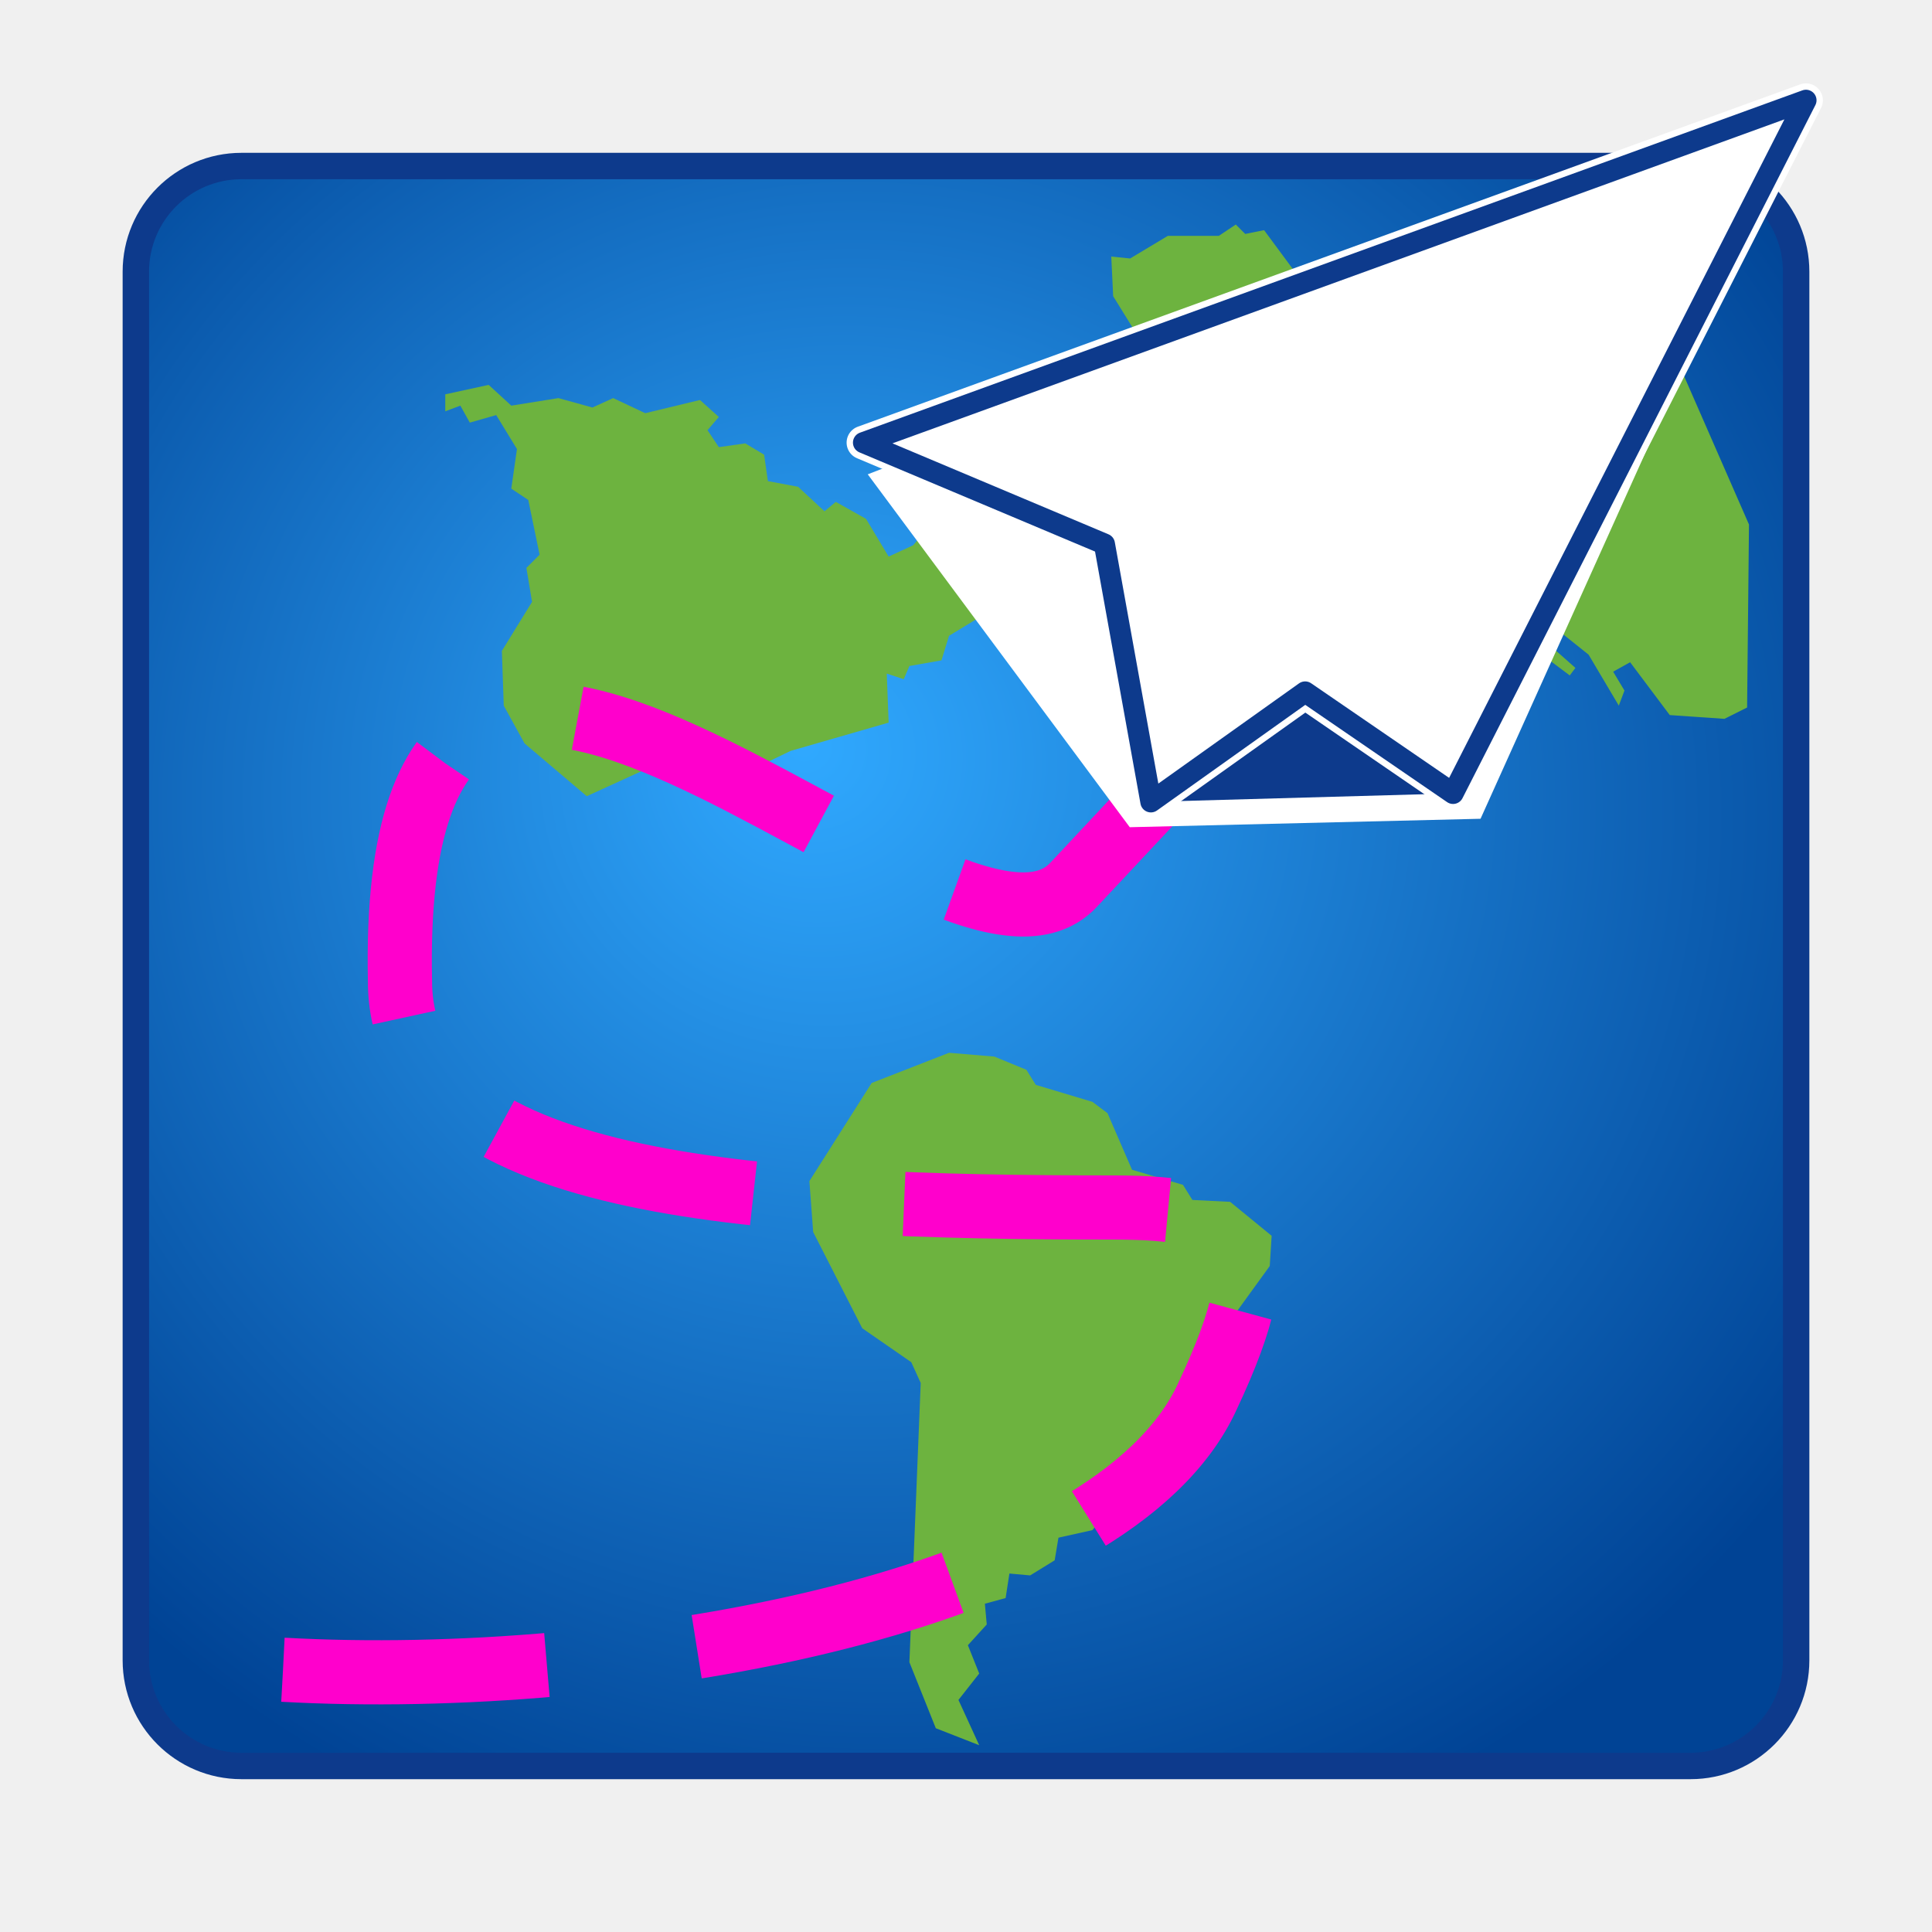
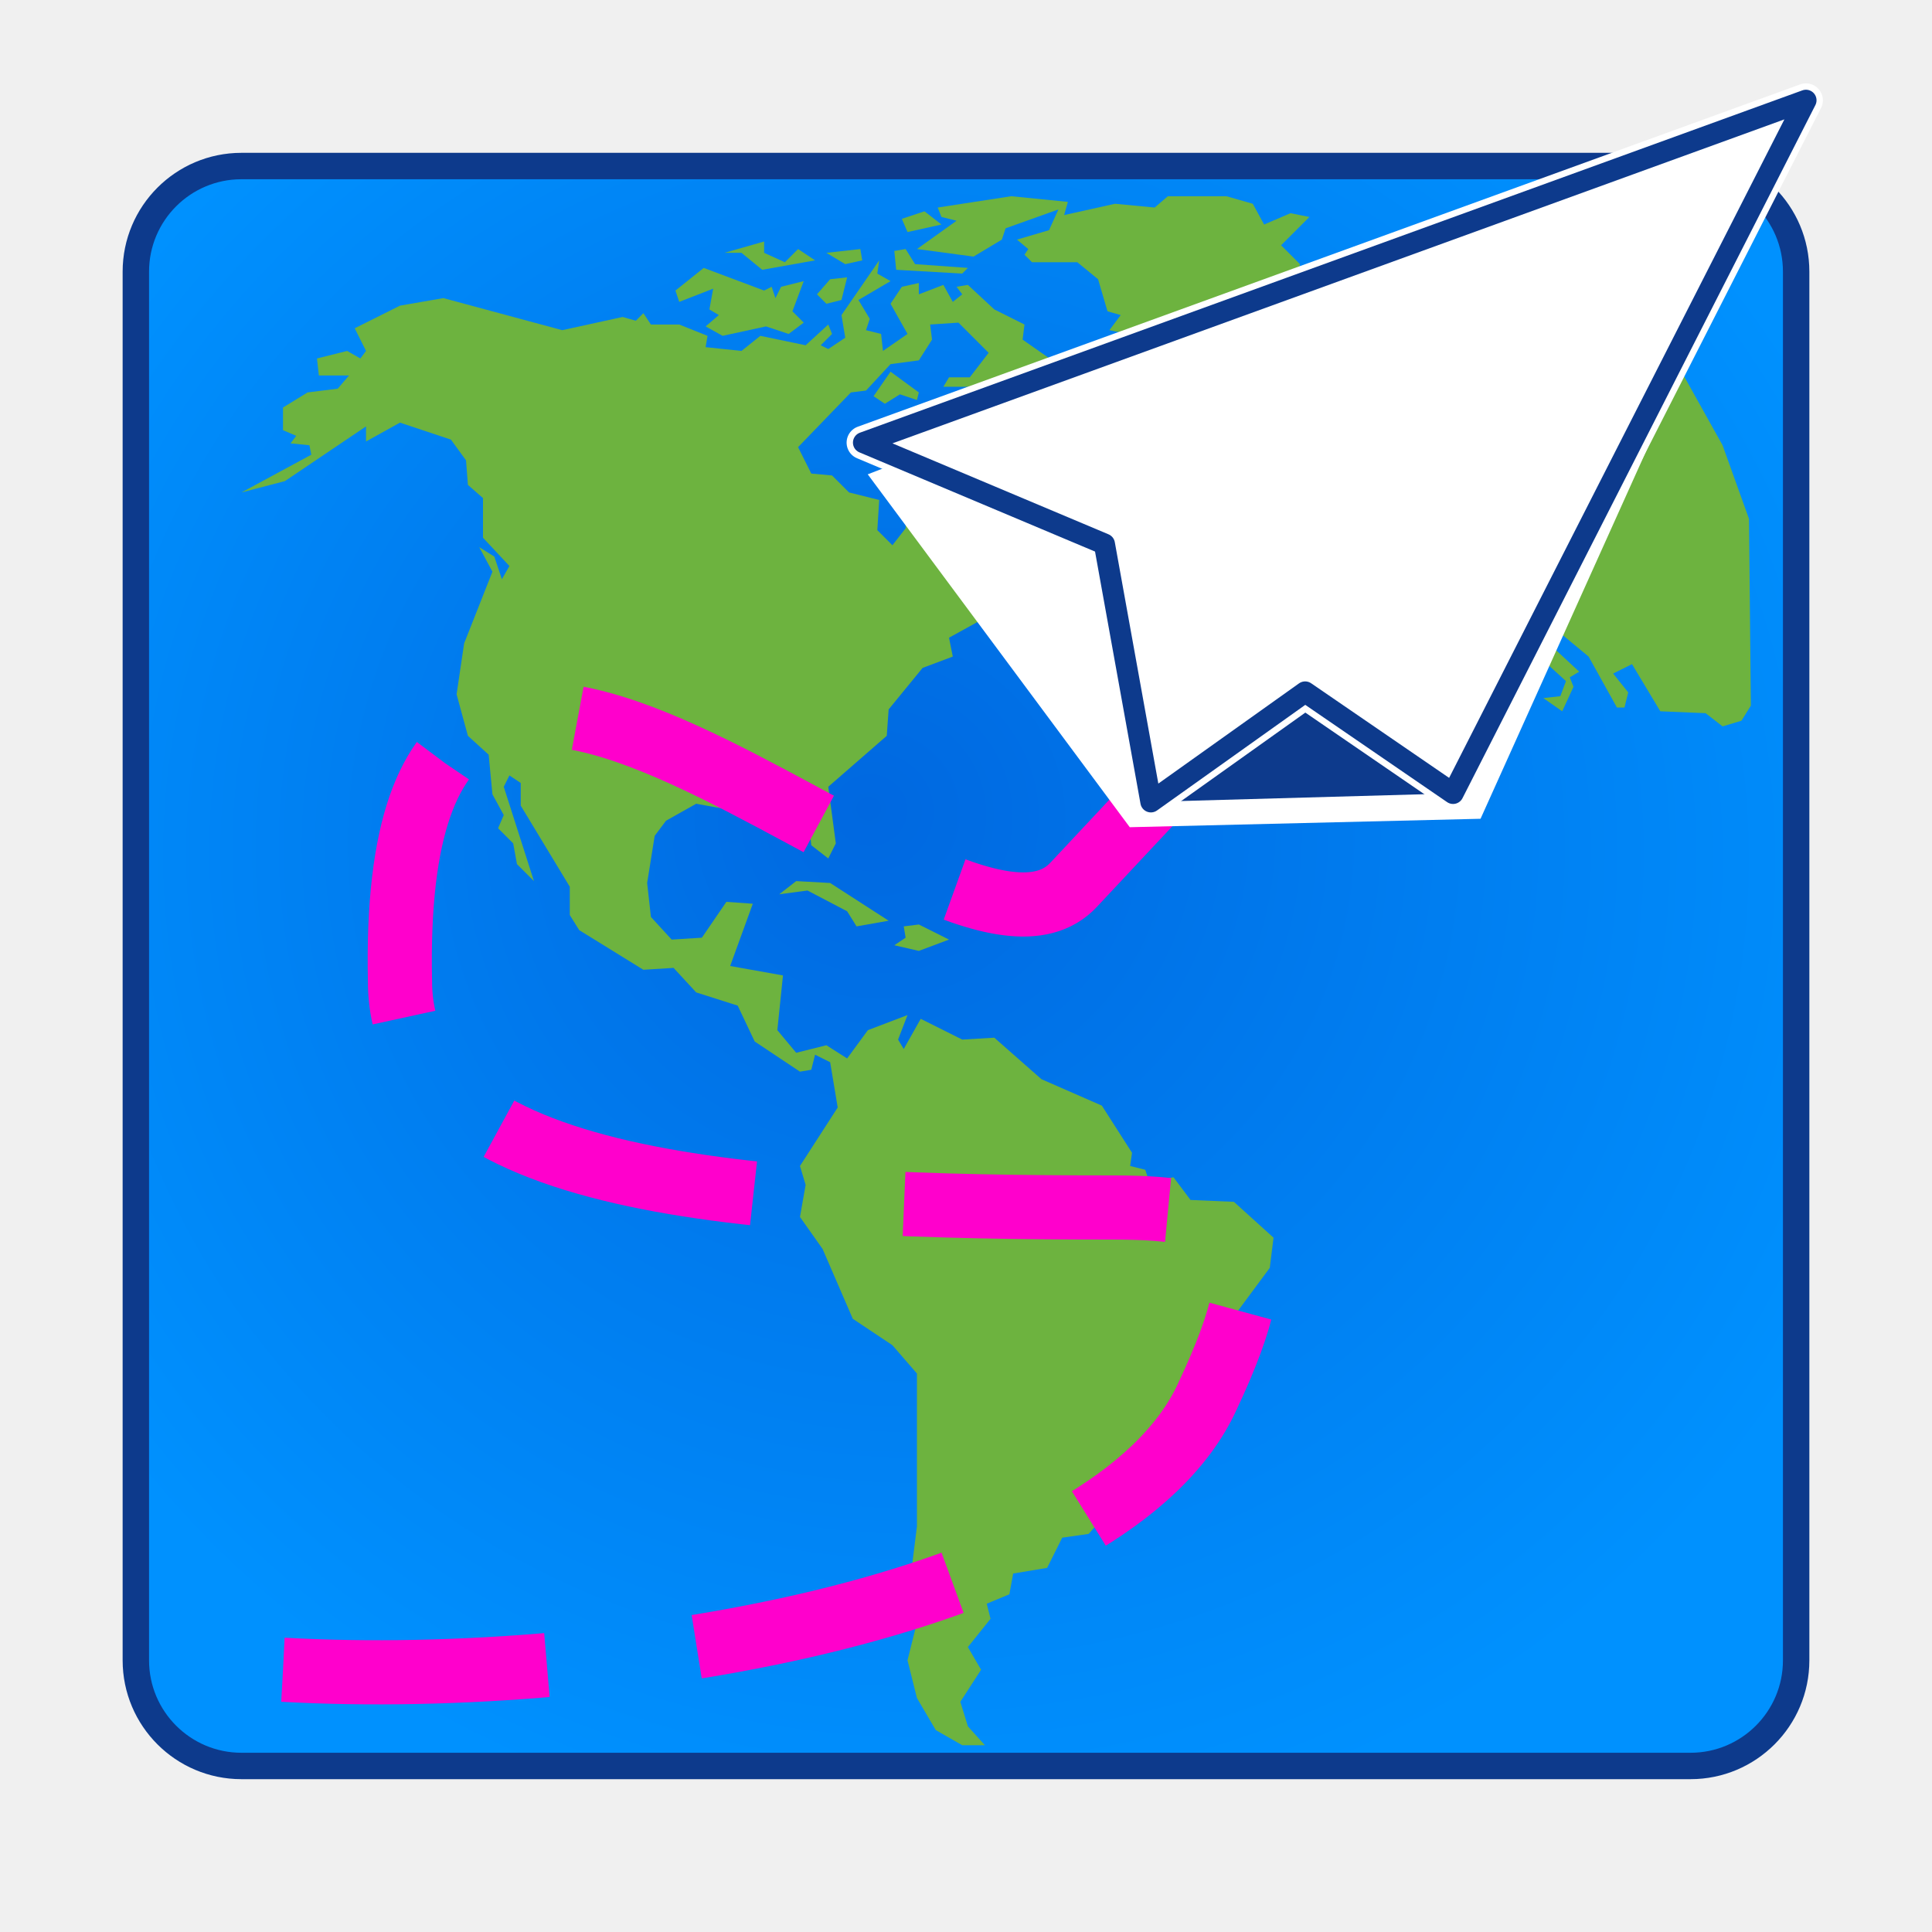
<svg xmlns="http://www.w3.org/2000/svg" viewBox="0 0 1024 1024" width="1024" height="1024" role="img" aria-label="flight_vis">
  <defs>
    <clipPath id="mapClip">
      <rect x="72" y="88" width="880" height="848" rx="56" ry="56" />
    </clipPath>
-     <radialGradient id="oceanGrad" cx="46%" cy="42%" r="68%" fx="40%" fy="36%">
-       <stop offset="0%" stop-color="#30A9FF" />
-       <stop offset="100%" stop-color="#004395" />
+     <radialGradient id="oceanGrad" cx="48%" cy="44%" r="62%" fx="44%" fy="40%">
+       <stop offset="0%" stop-color="#0068E0" />
+       <stop offset="100%" stop-color="#0091FE" />
    </radialGradient>
  </defs>
  <g clip-path="url(#mapClip)">
    <rect x="72" y="88" width="880" height="848" fill="url(#oceanGrad)" />
-     <path fill="#6DB33F" fill-rule="nonzero" d="M 503,558 L 462,574 L 429,626 L 431,653 L 457,704 L 483,722 L 488,733 L 482,881 L 496,916 L 519,925 L 508,901 L 519,887 L 513,872 L 523,861 L 522,850 L 533,847 L 535,834 L 546,835 L 559,827 L 561,815 L 579,811 L 592,795 L 604,764 L 639,742 L 652,700 L 673,671 L 674,655 L 652,637 L 632,636 L 627,628 L 600,620 L 587,590 L 579,584 L 549,575 L 544,567 L 527,560 Z" />
-     <path fill="#6DB33F" fill-rule="nonzero" d="M 236,209 L 236,218 L 244,215 L 249,224 L 263,220 L 274,238 L 271,259 L 280,265 L 286,294 L 279,301 L 282,319 L 266,345 L 267,374 L 278,394 L 311,422 L 346,406 L 388,413 L 419,398 L 471,383 L 470,357 L 479,360 L 482,353 L 499,350 L 503,337 L 526,323 L 535,323 L 530,335 L 555,321 L 553,316 L 538,318 L 535,307 L 539,302 L 525,304 L 523,299 L 537,292 L 557,293 L 578,278 L 577,272 L 559,260 L 553,242 L 538,252 L 521,243 L 507,253 L 504,265 L 484,289 L 471,295 L 459,275 L 443,266 L 437,271 L 423,258 L 407,255 L 405,241 L 395,235 L 381,237 L 375,228 L 381,221 L 371,212 L 342,219 L 325,211 L 314,216 L 296,211 L 271,215 L 259,204 Z" />
-     <path fill="#6DB33F" fill-rule="nonzero" d="M 800,178 L 786,192 L 780,212 L 765,225 L 765,244 L 774,249 L 783,243 L 796,263 L 805,260 L 807,240 L 799,223 L 809,205 L 815,209 L 812,230 L 830,241 L 825,244 L 822,262 L 808,274 L 786,270 L 784,256 L 779,257 L 785,269 L 782,277 L 762,291 L 759,300 L 745,306 L 756,324 L 756,334 L 728,347 L 728,373 L 741,380 L 758,376 L 774,340 L 796,331 L 832,358 L 835,354 L 809,331 L 812,323 L 842,347 L 858,374 L 861,366 L 855,356 L 864,351 L 885,379 L 914,381 L 926,375 L 927,278 L 892,198 L 886,192 L 866,202 L 864,212 L 852,217 L 841,203 L 856,202 L 855,194 L 815,178 Z" />
-     <path fill="#6DB33F" fill-rule="nonzero" d="M 670,122 L 660,124 L 655,119 L 646,125 L 619,125 L 599,137 L 589,136 L 590,157 L 603,178 L 600,209 L 608,222 L 627,227 L 637,199 L 683,175 L 675,170 L 678,155 L 687,145 Z" />
+     <path fill="#6DB33F" fill-rule="nonzero" d="M 212,162 L 188,174 L 194,186 L 191,190 L 184,186 L 168,190 L 169,199 L 185,199 L 179,206 L 163,208 L 150,216 L 150,228 L 157,231 L 154,235 L 164,236 L 165,241 L 128,261 L 151,255 L 194,226 L 194,234 L 212,224 L 239,233 L 247,244 L 248,257 L 256,264 L 256,285 L 270,300 L 266,307 L 262,295 L 254,290 L 261,303 L 246,341 L 242,368 L 248,390 L 259,400 L 261,421 L 267,432 L 264,439 L 272,447 L 274,458 L 283,467 L 267,417 L 270,411 L 276,415 L 276,427 L 302,470 L 302,485 L 307,493 L 341,514 L 357,513 L 369,526 L 391,533 L 400,552 L 424,568 L 430,567 L 432,559 L 440,563 L 444,587 L 424,618 L 427,628 L 424,645 L 436,662 L 452,699 L 473,713 L 486,728 L 486,809 L 481,849 L 486,860 L 481,880 L 486,900 L 496,917 L 510,925 L 522,925 L 513,915 L 509,902 L 520,885 L 513,873 L 525,858 L 523,850 L 535,845 L 537,834 L 555,831 L 563,815 L 577,813 L 593,795 L 605,764 L 639,743 L 651,717 L 653,699 L 673,672 L 675,656 L 654,637 L 631,636 L 622,624 L 609,626 L 607,620 L 599,618 L 600,611 L 584,586 L 552,572 L 527,550 L 510,551 L 488,540 L 479,556 L 476,551 L 481,538 L 460,546 L 449,561 L 438,554 L 422,558 L 412,546 L 415,517 L 387,512 L 399,479 L 385,478 L 372,497 L 356,498 L 345,486 L 343,468 L 347,443 L 353,435 L 369,426 L 391,430 L 393,421 L 407,420 L 423,425 L 428,430 L 430,448 L 439,455 L 443,447 L 439,417 L 470,390 L 471,376 L 489,354 L 505,348 L 503,338 L 532,322 L 527,330 L 531,335 L 555,322 L 554,315 L 543,320 L 535,314 L 537,299 L 520,303 L 530,295 L 559,293 L 572,285 L 561,308 L 590,312 L 587,298 L 576,294 L 579,273 L 559,259 L 548,233 L 538,244 L 532,244 L 527,239 L 527,228 L 516,220 L 498,218 L 496,234 L 490,240 L 494,259 L 480,268 L 480,280 L 473,289 L 465,281 L 466,265 L 450,261 L 441,252 L 430,251 L 423,237 L 451,208 L 459,207 L 472,193 L 487,191 L 494,180 L 493,172 L 508,171 L 524,187 L 514,200 L 503,200 L 500,205 L 514,205 L 525,217 L 540,223 L 541,215 L 549,216 L 541,197 L 544,195 L 555,203 L 562,194 L 542,180 L 543,172 L 527,164 L 513,151 L 507,152 L 510,156 L 505,160 L 500,151 L 487,156 L 487,150 L 478,152 L 472,161 L 481,177 L 468,186 L 467,177 L 459,175 L 461,169 L 455,159 L 472,149 L 465,145 L 466,138 L 446,167 L 448,179 L 439,185 L 435,183 L 441,177 L 439,172 L 427,183 L 403,178 L 393,186 L 374,184 L 375,178 L 360,172 L 345,172 L 341,166 L 337,170 L 330,168 L 298,175 L 235,158 Z" />
+     <path fill="#6DB33F" fill-rule="nonzero" d="M 786,184 L 772,212 L 759,226 L 766,247 L 776,249 L 783,243 L 797,265 L 805,261 L 807,239 L 799,224 L 808,206 L 815,210 L 810,219 L 814,234 L 819,238 L 836,236 L 838,239 L 826,242 L 822,261 L 807,274 L 803,270 L 788,270 L 785,255 L 778,257 L 782,273 L 774,276 L 757,298 L 738,307 L 752,318 L 756,332 L 753,337 L 724,339 L 727,373 L 741,381 L 757,377 L 764,367 L 765,355 L 774,348 L 774,341 L 779,337 L 788,338 L 797,331 L 830,361 L 827,369 L 818,370 L 828,377 L 834,364 L 832,359 L 837,356 L 809,330 L 813,324 L 842,348 L 857,375 L 861,375 L 863,367 L 855,357 L 865,352 L 880,377 L 904,378 L 913,385 L 923,382 L 928,374 L 927,275 L 913,236 L 889,193 L 879,195 L 877,187 L 872,193 L 876,197 L 862,206 L 864,212 L 850,216 L 840,203 L 856,203 L 858,196 L 853,192 L 820,182 L 814,176 L 801,176 Z" />
+     <path fill="#6DB33F" fill-rule="nonzero" d="M 486,132 L 516,136 L 531,127 L 533,121 L 561,111 L 556,122 L 539,127 L 545,132 L 543,135 L 547,139 L 571,139 L 582,148 L 587,165 L 594,167 L 588,175 L 598,177 L 590,186 L 594,202 L 608,223 L 626,229 L 638,199 L 649,197 L 660,184 L 683,176 L 687,168 L 679,157 L 686,154 L 689,140 L 679,130 L 694,115 L 684,113 L 670,119 L 664,108 L 650,104 L 619,104 L 612,110 L 591,108 L 564,114 L 566,107 L 536,104 L 497,110 L 499,115 L 507,117 Z" />
+     <path fill="#6DB33F" fill-rule="nonzero" d="M 358,154 L 360,160 L 378,153 L 376,164 L 381,167 L 374,173 L 383,178 L 406,173 L 418,177 L 426,171 L 420,165 L 426,149 L 414,152 L 411,158 L 409,152 L 405,154 L 373,142 Z" />
+     <path fill="#6DB33F" fill-rule="nonzero" d="M 731,245 L 728,257 L 739,272 L 733,284 L 739,288 L 732,295 L 756,291 L 759,279 L 739,258 L 741,250 L 737,245 Z" />
+     <path fill="#6DB33F" fill-rule="nonzero" d="M 413,474 L 428,472 L 449,483 L 454,491 L 471,488 L 440,468 L 422,467 Z" />
+     <path fill="#6DB33F" fill-rule="nonzero" d="M 711,201 L 703,193 L 682,196 L 686,206 L 692,209 L 706,207 Z" />
+     <path fill="#6DB33F" fill-rule="nonzero" d="M 384,134 L 393,134 L 404,143 L 432,138 L 423,132 L 416,139 L 405,134 L 405,128 Z" />
+     <path fill="#6DB33F" fill-rule="nonzero" d="M 724,263 L 712,270 L 711,285 L 725,281 Z" />
+     <path fill="#6DB33F" fill-rule="nonzero" d="M 474,133 L 475,143 L 510,145 L 513,142 L 485,140 L 480,132 Z" />
+     <path fill="#6DB33F" fill-rule="nonzero" d="M 474,501 L 487,504 L 503,498 L 487,490 L 479,491 L 480,497 Z" />
+     <path fill="#6DB33F" fill-rule="nonzero" d="M 463,210 L 469,214 L 477,209 L 486,212 L 487,208 L 472,197 Z" />
+     <path fill="#6DB33F" fill-rule="nonzero" d="M 449,147 L 440,148 L 433,156 L 438,161 L 446,159 Z" />
+     <path fill="#6DB33F" fill-rule="nonzero" d="M 478,116 L 481,123 L 499,119 L 490,112 Z" />
+     <path fill="#6DB33F" fill-rule="nonzero" d="M 438,134 L 448,140 L 457,138 L 456,132 Z" />
  </g>
  <rect x="72" y="88" width="880" height="848" rx="56" ry="56" fill="none" stroke="#0D3A8C" stroke-width="14" />
  <path fill="none" stroke="#FF00CC" stroke-width="34" stroke-linecap="butt" stroke-dasharray="140 80" d="M 150,885 C 330,895 590,850 640,740 C 680,655 660,640 590,640 C 400,640 212,630 212,520 C 205,195 501,542 569,469 L 613,422" />
  <g transform="translate(610.0 425.0) scale(1.12) translate(-672.0 -450.0)">
    <path fill="#FFFFFF" stroke="none" d="M 536 280 L 982 118 L 815 446 L 745 398 L 672 450 L 650 328 Z" />
    <path fill="#FFFFFF" stroke="none" d="M 538 295 L 978 125 L 828 458 L 662 462 Z" />
    <path fill="#FFFFFF" stroke="none" d="M 672 450 L 650 328 L 536 280 L 982 118 L 745 398 Z" />
    <path fill="#FFFFFF" stroke="none" d="M 536 280 L 672 450 L 815 446 L 982 118 L 745 398 Z" />
    <path fill="#0D3A8C" stroke="none" d="M 672 450 L 815 446 L 745 398 Z" />
    <path fill="none" stroke="#FFFFFF" stroke-width="16" stroke-linejoin="round" d="M 536 280 L 982 118 L 815 446 L 745 398 L 672 450 L 650 328 Z" />
    <path fill="none" stroke="#0D3A8C" stroke-width="10" stroke-linejoin="round" d="M 536 280 L 982 118 L 815 446 L 745 398 L 672 450 L 650 328 Z" />
  </g>
</svg>
